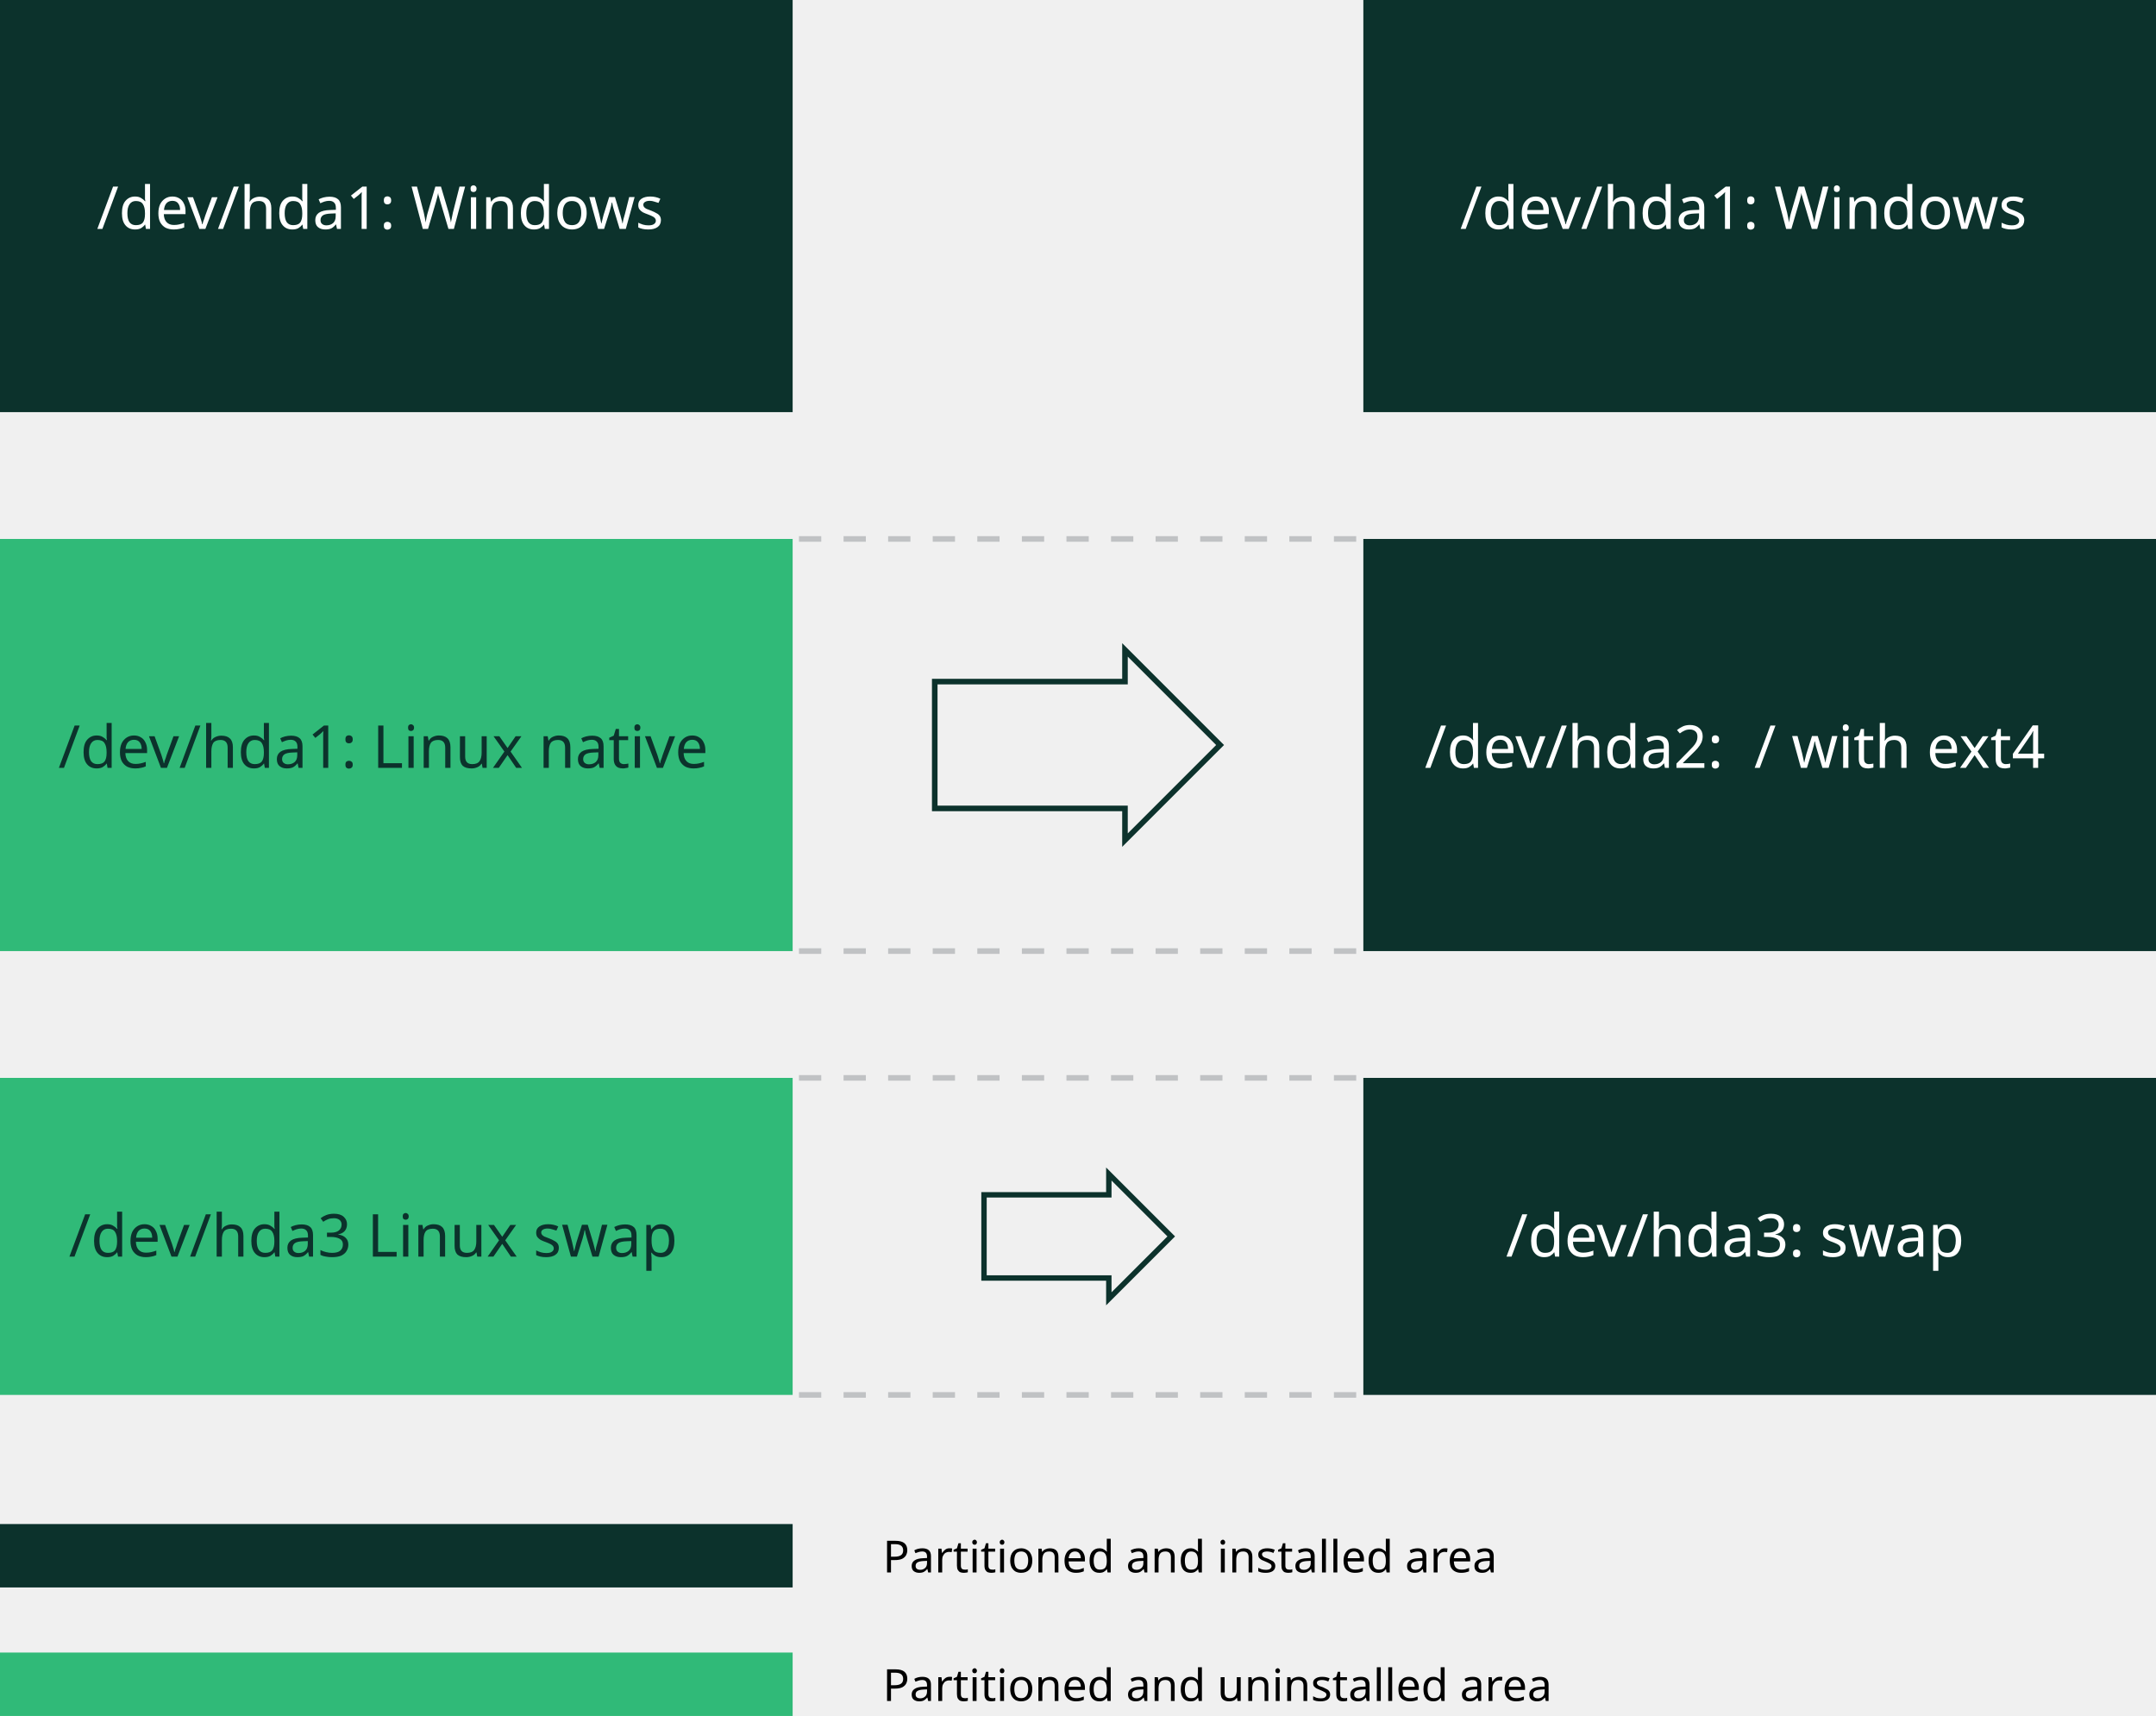
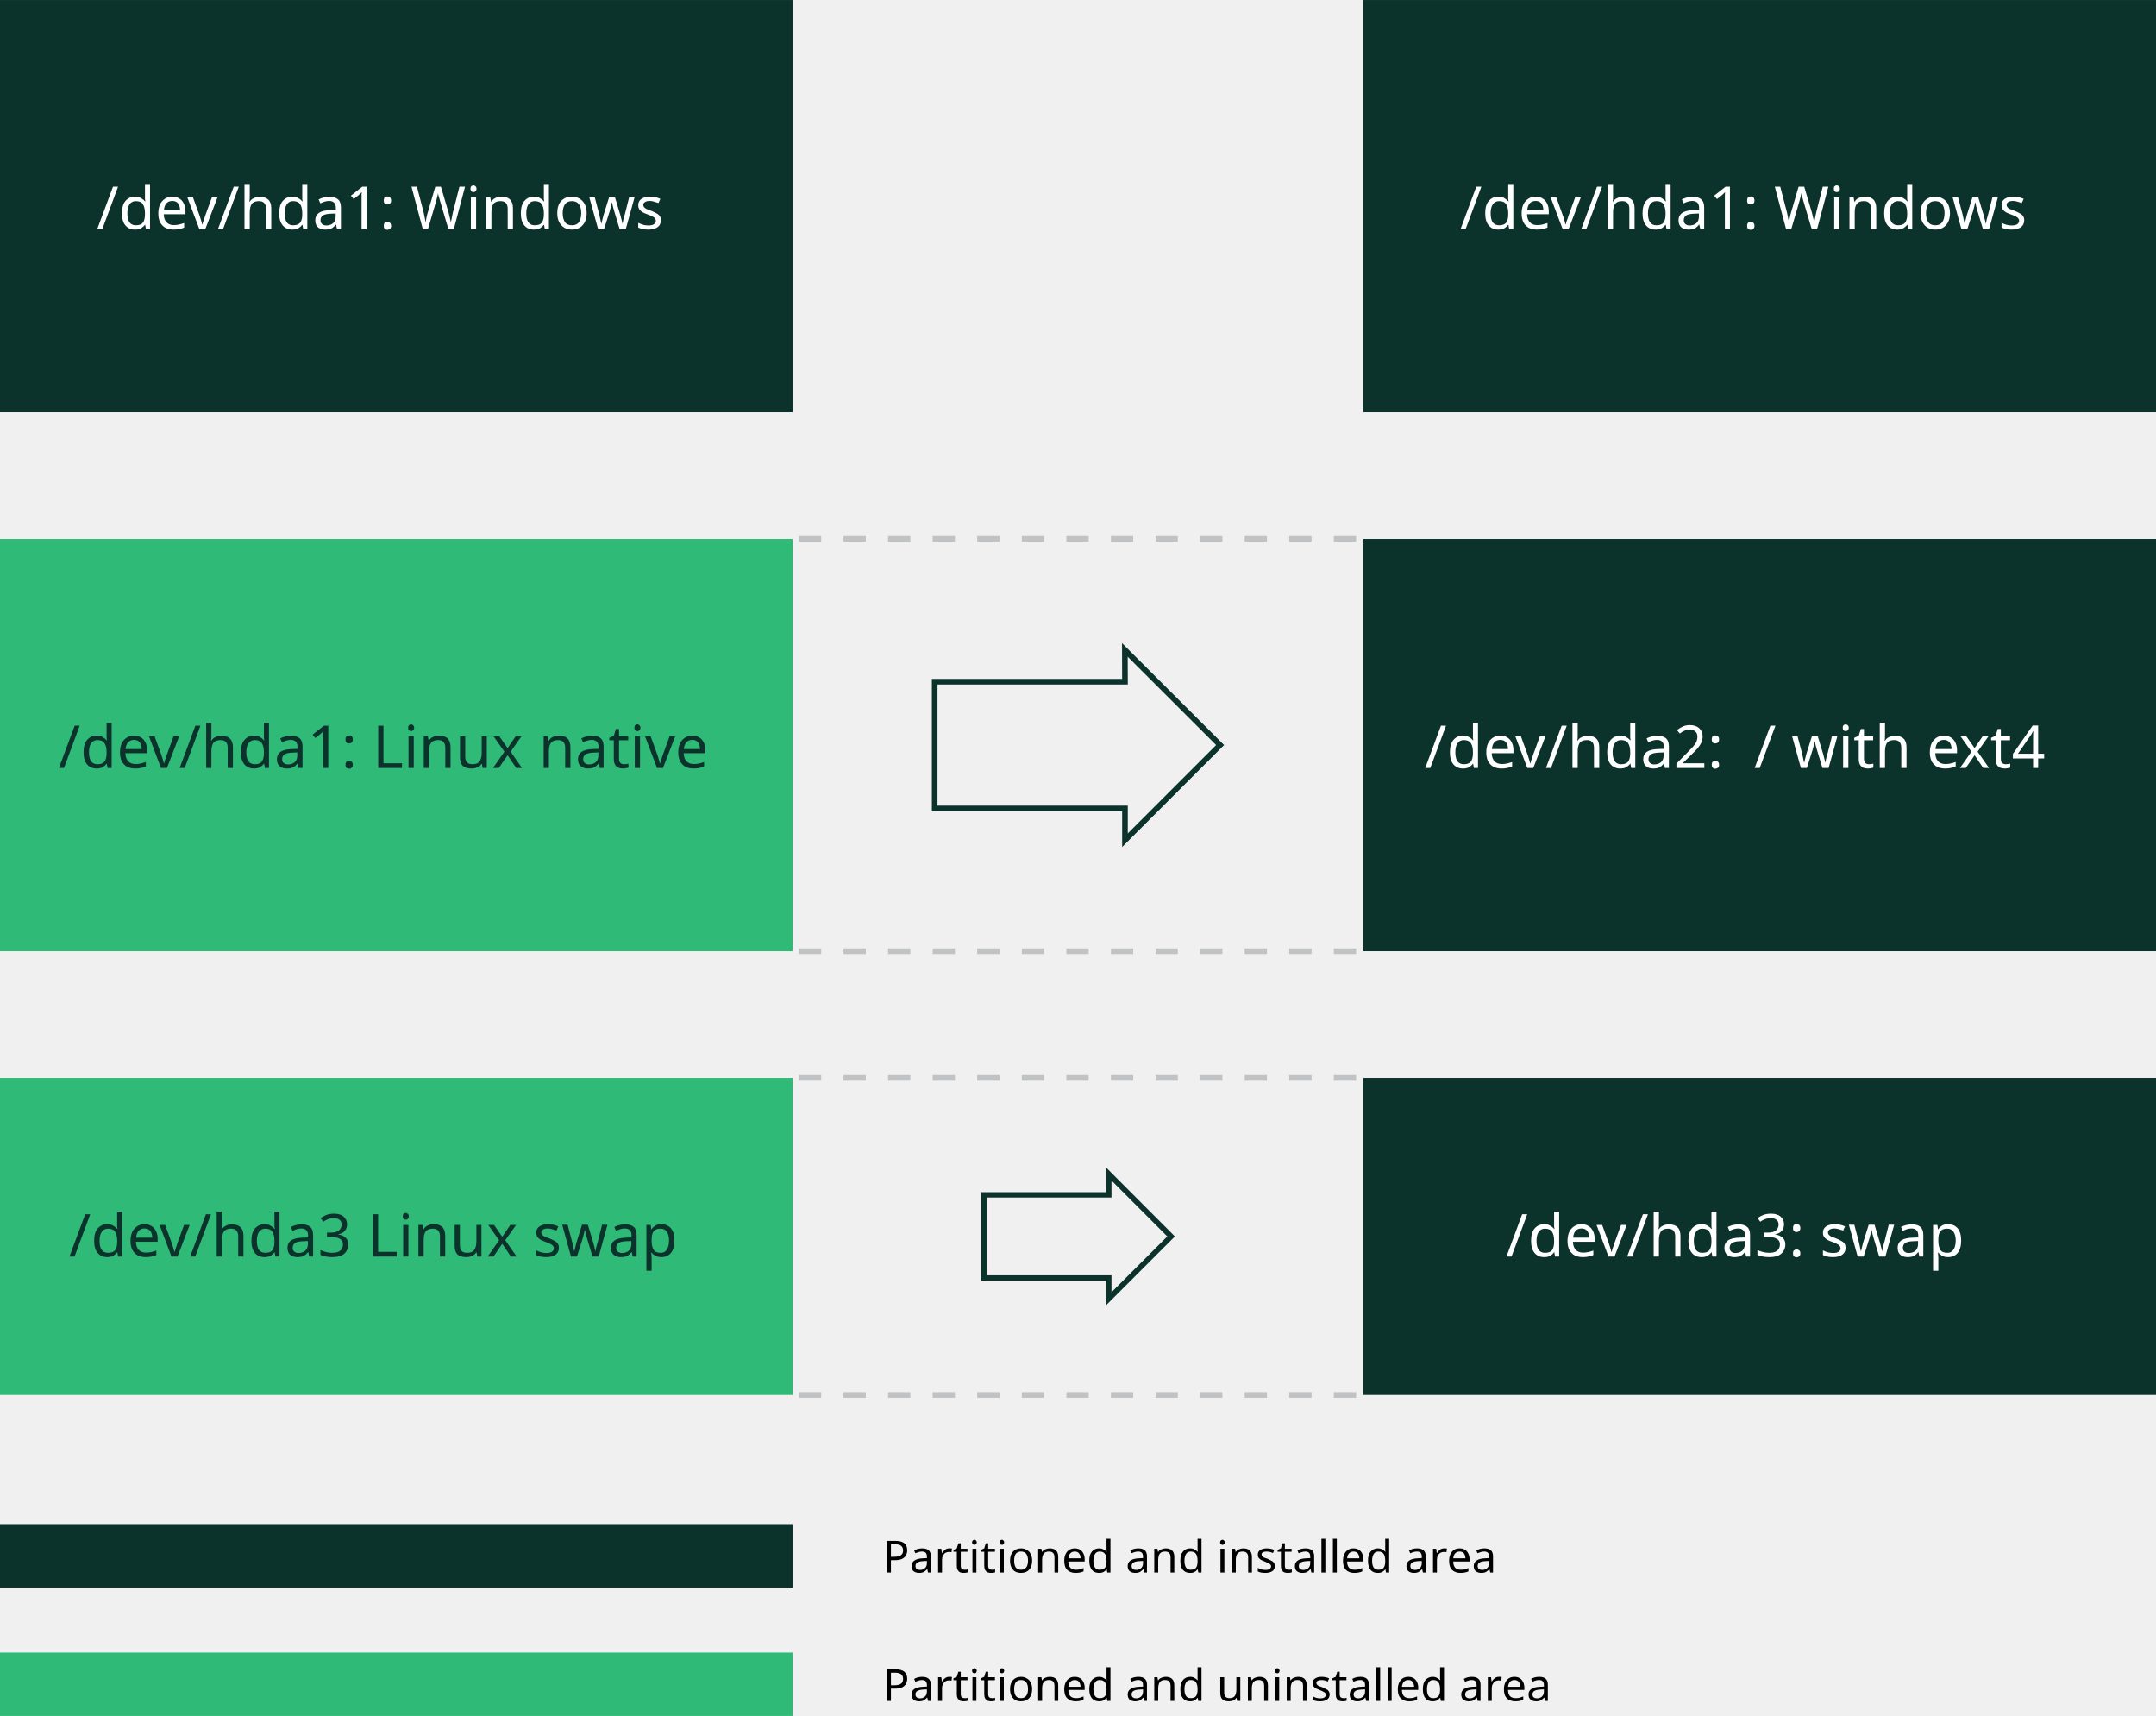
- <svg xmlns="http://www.w3.org/2000/svg" width="680" height="541.269" viewBox="0 0 179.917 143.211" version="1.1" id="svg8">
-   <defs id="defs2" />
-   <g id="layer1" transform="translate(-13.22916,-10.58333)">
-     <rect style="fill:#0c322c;stroke:none;stroke-width:1.852;stroke-linecap:round;paint-order:stroke markers fill;stop-color:#000000" id="rect853" width="66.146" height="34.396" x="13.229" y="10.583" />
-     <text xml:space="preserve" style="font-style:normal;font-variant:normal;font-weight:normal;font-stretch:normal;font-size:4.939px;line-height:1.25;font-family:Poppins;-inkscape-font-specification:Poppins;letter-spacing:0px;fill:#ffffff;stroke-width:0.265" x="21.304" y="29.688" id="text857">
-       <tspan id="tspan855" x="21.304" y="29.688" style="font-style:normal;font-variant:normal;font-weight:normal;font-stretch:normal;font-family:Poppins;-inkscape-font-specification:Poppins;fill:#ffffff;stroke-width:0.265">/dev/hda1: Windows</tspan>
+ <svg xmlns="http://www.w3.org/2000/svg" width="680" height="541.27" viewBox="0 0 179.92 143.21" version="1.1" id="svg8">
+   <g id="layer1" transform="translate(-13.23 -10.58)">
+     <rect id="rect853" width="66.15" height="34.4" x="13.23" y="10.58" fill="#0c322c" stroke="none" stroke-width="1.85" stroke-linecap="round" paint-order="stroke markers fill" stop-color="#000" />
+     <text xml:space="preserve" style="line-height:1.25;-inkscape-font-specification:Poppins" x="21.3" y="29.69" id="text857" font-style="normal" font-variant="normal" font-weight="normal" font-stretch="normal" font-size="4.94" font-family="Poppins" letter-spacing="0" fill="#fff" stroke-width=".26">
+       <tspan id="tspan855" x="21.3" y="29.69" style="-inkscape-font-specification:Poppins" font-style="normal" font-variant="normal" font-weight="normal" font-stretch="normal" font-family="Poppins" fill="#fff" stroke-width=".26">/dev/hda1: Windows</tspan>
    </text>
-     <rect style="fill:#0c322c;stroke:none;stroke-width:1.852;stroke-linecap:round;paint-order:stroke markers fill;stop-color:#000000" id="rect853-3" width="66.146" height="34.396" x="127" y="10.583" />
-     <text xml:space="preserve" style="font-style:normal;font-variant:normal;font-weight:normal;font-stretch:normal;font-size:4.939px;line-height:1.25;font-family:Poppins;-inkscape-font-specification:Poppins;letter-spacing:0px;fill:#ffffff;stroke-width:0.265" x="135.075" y="29.688" id="text857-6">
-       <tspan id="tspan855-7" x="135.075" y="29.688" style="font-style:normal;font-variant:normal;font-weight:normal;font-stretch:normal;font-family:Poppins;-inkscape-font-specification:Poppins;fill:#ffffff;stroke-width:0.265">/dev/hda1: Windows</tspan>
+     <rect id="rect853-3" width="66.15" height="34.4" x="127" y="10.58" fill="#0c322c" stroke="none" stroke-width="1.85" stroke-linecap="round" paint-order="stroke markers fill" stop-color="#000" />
+     <text xml:space="preserve" style="line-height:1.25;-inkscape-font-specification:Poppins" x="135.07" y="29.69" id="text857-6" font-style="normal" font-variant="normal" font-weight="normal" font-stretch="normal" font-size="4.94" font-family="Poppins" letter-spacing="0" fill="#fff" stroke-width=".26">
+       <tspan id="tspan855-7" x="135.07" y="29.69" style="-inkscape-font-specification:Poppins" font-style="normal" font-variant="normal" font-weight="normal" font-stretch="normal" font-family="Poppins" fill="#fff" stroke-width=".26">/dev/hda1: Windows</tspan>
    </text>
-     <rect style="fill:#30ba78;stroke:none;stroke-width:1.852;stroke-linecap:round;paint-order:stroke markers fill;stop-color:#000000" id="rect853-5" width="66.146" height="34.396" x="13.229" y="55.563" />
-     <rect style="fill:#30ba78;stroke:none;stroke-width:1.624;stroke-linecap:round;paint-order:stroke markers fill;stop-color:#000000" id="rect853-35" width="66.146" height="26.458" x="13.229" y="100.542" />
-     <rect style="fill:#0c322c;stroke:none;stroke-width:1.852;stroke-linecap:round;paint-order:stroke markers fill;stop-color:#000000" id="rect853-35-6" width="66.146" height="34.396" x="127" y="55.563" />
-     <rect style="fill:#0c322c;stroke:none;stroke-width:1.624;stroke-linecap:round;paint-order:stroke markers fill;stop-color:#000000" id="rect853-35-2" width="66.146" height="26.458" x="127" y="100.542" />
-     <text xml:space="preserve" style="font-style:normal;font-variant:normal;font-weight:normal;font-stretch:normal;font-size:4.939px;line-height:1.25;font-family:Poppins;-inkscape-font-specification:Poppins;letter-spacing:0px;fill:#ffffff;stroke-width:0.265" x="18.096" y="74.667" id="text857-9">
-       <tspan id="tspan855-1" x="18.096" y="74.667" style="font-style:normal;font-variant:normal;font-weight:normal;font-stretch:normal;font-family:Poppins;-inkscape-font-specification:Poppins;fill:#0c322c;stroke-width:0.265">/dev/hda1: Linux native</tspan>
+     <rect id="rect853-5" width="66.15" height="34.4" x="13.23" y="55.56" fill="#30ba78" stroke="none" stroke-width="1.85" stroke-linecap="round" paint-order="stroke markers fill" stop-color="#000" />
+     <rect id="rect853-35" width="66.15" height="26.46" x="13.23" y="100.54" fill="#30ba78" stroke="none" stroke-width="1.62" stroke-linecap="round" paint-order="stroke markers fill" stop-color="#000" />
+     <rect id="rect853-35-6" width="66.15" height="34.4" x="127" y="55.56" fill="#0c322c" stroke="none" stroke-width="1.85" stroke-linecap="round" paint-order="stroke markers fill" stop-color="#000" />
+     <rect id="rect853-35-2" width="66.15" height="26.46" x="127" y="100.54" fill="#0c322c" stroke="none" stroke-width="1.62" stroke-linecap="round" paint-order="stroke markers fill" stop-color="#000" />
+     <text xml:space="preserve" style="line-height:1.25;-inkscape-font-specification:Poppins" x="18.1" y="74.67" id="text857-9" font-style="normal" font-variant="normal" font-weight="normal" font-stretch="normal" font-size="4.94" font-family="Poppins" letter-spacing="0" fill="#fff" stroke-width=".26">
+       <tspan id="tspan855-1" x="18.1" y="74.67" style="-inkscape-font-specification:Poppins" font-style="normal" font-variant="normal" font-weight="normal" font-stretch="normal" font-family="Poppins" fill="#0c322c" stroke-width=".26">/dev/hda1: Linux native</tspan>
    </text>
-     <text xml:space="preserve" style="font-style:normal;font-variant:normal;font-weight:normal;font-stretch:normal;font-size:4.939px;line-height:1.25;font-family:Poppins;-inkscape-font-specification:Poppins;letter-spacing:0px;fill:#ffffff;stroke-width:0.265" x="18.978" y="115.455" id="text857-2">
-       <tspan id="tspan855-70" x="18.978" y="115.455" style="font-style:normal;font-variant:normal;font-weight:normal;font-stretch:normal;font-family:Poppins;-inkscape-font-specification:Poppins;fill:#0c322c;stroke-width:0.265">/dev/hda3 Linux swap</tspan>
+     <text xml:space="preserve" style="line-height:1.25;-inkscape-font-specification:Poppins" x="18.98" y="115.45" id="text857-2" font-style="normal" font-variant="normal" font-weight="normal" font-stretch="normal" font-size="4.94" font-family="Poppins" letter-spacing="0" fill="#fff" stroke-width=".26">
+       <tspan id="tspan855-70" x="18.98" y="115.45" style="-inkscape-font-specification:Poppins" font-style="normal" font-variant="normal" font-weight="normal" font-stretch="normal" font-family="Poppins" fill="#0c322c" stroke-width=".26">/dev/hda3 Linux swap</tspan>
    </text>
-     <text xml:space="preserve" style="font-style:normal;font-variant:normal;font-weight:normal;font-stretch:normal;font-size:4.939px;line-height:1.25;font-family:Poppins;-inkscape-font-specification:Poppins;letter-spacing:0px;fill:#ffffff;stroke-width:0.265" x="132.121" y="74.667" id="text857-93">
-       <tspan id="tspan855-6" x="132.121" y="74.667" style="font-style:normal;font-variant:normal;font-weight:normal;font-stretch:normal;font-family:Poppins;-inkscape-font-specification:Poppins;fill:#ffffff;stroke-width:0.265">/dev/hda2:  / with ext4</tspan>
+     <text xml:space="preserve" style="line-height:1.25;-inkscape-font-specification:Poppins" x="132.12" y="74.67" id="text857-93" font-style="normal" font-variant="normal" font-weight="normal" font-stretch="normal" font-size="4.94" font-family="Poppins" letter-spacing="0" fill="#fff" stroke-width=".26">
+       <tspan id="tspan855-6" x="132.12" y="74.67" style="-inkscape-font-specification:Poppins" font-style="normal" font-variant="normal" font-weight="normal" font-stretch="normal" font-family="Poppins" fill="#fff" stroke-width=".26">/dev/hda2:  / with ext4</tspan>
    </text>
-     <text xml:space="preserve" style="font-style:normal;font-variant:normal;font-weight:normal;font-stretch:normal;font-size:4.939px;line-height:1.25;font-family:Poppins;-inkscape-font-specification:Poppins;letter-spacing:0px;fill:#ffffff;stroke-width:0.265" x="138.9" y="115.455" id="text857-0">
-       <tspan id="tspan855-62" x="138.9" y="115.455" style="font-style:normal;font-variant:normal;font-weight:normal;font-stretch:normal;font-family:Poppins;-inkscape-font-specification:Poppins;fill:#ffffff;stroke-width:0.265">/dev/hda3: swap</tspan>
+     <text xml:space="preserve" style="line-height:1.25;-inkscape-font-specification:Poppins" x="138.9" y="115.45" id="text857-0" font-style="normal" font-variant="normal" font-weight="normal" font-stretch="normal" font-size="4.94" font-family="Poppins" letter-spacing="0" fill="#fff" stroke-width=".26">
+       <tspan id="tspan855-62" x="138.9" y="115.45" style="-inkscape-font-specification:Poppins" font-style="normal" font-variant="normal" font-weight="normal" font-stretch="normal" font-family="Poppins" fill="#fff" stroke-width=".26">/dev/hda3: swap</tspan>
    </text>
-     <path style="fill:none;stroke:#c0c2c4;stroke-width:0.465;stroke-linecap:butt;stroke-linejoin:miter;stroke-miterlimit:4;stroke-dasharray:1.86, 1.86;stroke-dashoffset:0;stroke-opacity:1" d="M 79.904,55.562 H 127.529" id="path964" />
-     <path style="fill:none;stroke:#c0c2c4;stroke-width:0.465;stroke-linecap:butt;stroke-linejoin:miter;stroke-miterlimit:4;stroke-dasharray:1.86, 1.86;stroke-dashoffset:0;stroke-opacity:1" d="M 79.904,89.958 H 127.529" id="path966" />
-     <path style="fill:none;stroke:#c0c2c4;stroke-width:0.465;stroke-linecap:butt;stroke-linejoin:miter;stroke-miterlimit:4;stroke-dasharray:1.86, 1.86;stroke-dashoffset:0;stroke-opacity:1" d="M 79.904,100.542 H 127.529" id="path968" />
-     <path style="fill:none;stroke:#c0c2c4;stroke-width:0.465;stroke-linecap:butt;stroke-linejoin:miter;stroke-miterlimit:4;stroke-dasharray:1.86, 1.86;stroke-dashoffset:0;stroke-opacity:1" d="M 79.904,127 H 127.529" id="path970" />
-     <path style="fill:none;stroke:#0c322c;stroke-width:0.465;stroke-linecap:butt;stroke-linejoin:miter;stroke-miterlimit:4;stroke-dasharray:none;stroke-dashoffset:0;stroke-opacity:1" d="m 107.108,64.823 7.938,7.938 -7.938,7.938 V 78.052 H 91.233 V 67.469 h 15.875 z" id="path972" />
-     <path style="fill:none;stroke:#0c322c;stroke-width:0.45;stroke-linecap:butt;stroke-linejoin:miter;stroke-miterlimit:4;stroke-dasharray:none;stroke-dashoffset:0;stroke-opacity:1" d="m 105.76,108.563 5.208,5.208 -5.208,5.208 V 117.243 H 95.344 v -6.944 h 10.416 z" id="path972-7" />
-     <rect style="fill:#0c322c;stroke:none;stroke-width:0.45;stroke-linecap:round;stroke-miterlimit:4;stroke-dasharray:none;stroke-dashoffset:0;paint-order:stroke markers fill;stop-color:#000000" id="rect1010" width="66.146" height="5.292" x="13.229" y="137.777" />
-     <rect style="fill:#30ba78;stroke:none;stroke-width:0.45;stroke-linecap:round;stroke-miterlimit:4;stroke-dasharray:none;stroke-dashoffset:0;paint-order:stroke markers fill;stop-color:#000000" id="rect1012" width="66.146" height="5.292" x="13.229" y="148.502" />
-     <text xml:space="preserve" style="font-weight:500;font-size:3.704px;line-height:1.25;font-family:Poppins;-inkscape-font-specification:'Poppins, Medium';letter-spacing:0px;stroke-width:0.265" x="86.894" y="141.815" id="text1016">
-       <tspan id="tspan1014" x="86.894" y="141.815" style="font-style:normal;font-variant:normal;font-weight:normal;font-stretch:normal;font-size:3.704px;font-family:Poppins;-inkscape-font-specification:Poppins;stroke-width:0.265">Partitioned and installed area</tspan>
+     <path d="M79.9 55.56h47.63" id="path964" fill="none" stroke="#c0c2c4" stroke-width=".47" stroke-linecap="butt" stroke-linejoin="miter" stroke-miterlimit="4" stroke-dasharray="1.86, 1.86" stroke-dashoffset="0" stroke-opacity="1" />
+     <path d="M79.9 89.96h47.63" id="path966" fill="none" stroke="#c0c2c4" stroke-width=".47" stroke-linecap="butt" stroke-linejoin="miter" stroke-miterlimit="4" stroke-dasharray="1.86, 1.86" stroke-dashoffset="0" stroke-opacity="1" />
+     <path d="M79.9 100.54h47.63" id="path968" fill="none" stroke="#c0c2c4" stroke-width=".47" stroke-linecap="butt" stroke-linejoin="miter" stroke-miterlimit="4" stroke-dasharray="1.86, 1.86" stroke-dashoffset="0" stroke-opacity="1" />
+     <path d="M79.9 127h47.63" id="path970" fill="none" stroke="#c0c2c4" stroke-width=".47" stroke-linecap="butt" stroke-linejoin="miter" stroke-miterlimit="4" stroke-dasharray="1.86, 1.86" stroke-dashoffset="0" stroke-opacity="1" />
+     <path d="m107.1 64.82 7.95 7.94-7.94 7.94v-2.65H91.23V67.47h15.88z" id="path972" fill="none" stroke="#0c322c" stroke-width=".47" stroke-linecap="butt" stroke-linejoin="miter" stroke-miterlimit="4" stroke-dasharray="none" stroke-dashoffset="0" stroke-opacity="1" />
+     <path d="m105.76 108.56 5.2 5.21-5.2 5.2v-1.73H95.34v-6.94h10.42z" id="path972-7" fill="none" stroke="#0c322c" stroke-width=".45" stroke-linecap="butt" stroke-linejoin="miter" stroke-miterlimit="4" stroke-dasharray="none" stroke-dashoffset="0" stroke-opacity="1" />
+     <rect id="rect1010" width="66.15" height="5.29" x="13.23" y="137.78" fill="#0c322c" stroke="none" stroke-width=".45" stroke-linecap="round" stroke-miterlimit="4" stroke-dasharray="none" stroke-dashoffset="0" paint-order="stroke markers fill" stop-color="#000" />
+     <rect id="rect1012" width="66.15" height="5.29" x="13.23" y="148.5" fill="#30ba78" stroke="none" stroke-width=".45" stroke-linecap="round" stroke-miterlimit="4" stroke-dasharray="none" stroke-dashoffset="0" paint-order="stroke markers fill" stop-color="#000" />
+     <text xml:space="preserve" style="line-height:1.25;-inkscape-font-specification:'Poppins, Medium'" x="86.89" y="141.82" id="text1016" font-weight="500" font-size="3.7" font-family="Poppins" letter-spacing="0" stroke-width=".26">
+       <tspan id="tspan1014" x="86.89" y="141.82" style="-inkscape-font-specification:Poppins" font-style="normal" font-variant="normal" font-weight="normal" font-stretch="normal" font-size="3.7" font-family="Poppins" stroke-width=".26">Partitioned and installed area</tspan>
    </text>
-     <text xml:space="preserve" style="font-weight:500;font-size:3.704px;line-height:1.25;font-family:Poppins;-inkscape-font-specification:'Poppins, Medium';letter-spacing:0px;stroke-width:0.265" x="86.894" y="152.541" id="text1020">
-       <tspan id="tspan1018" x="86.894" y="152.541" style="font-style:normal;font-variant:normal;font-weight:normal;font-stretch:normal;font-size:3.704px;font-family:Poppins;-inkscape-font-specification:Poppins;stroke-width:0.265">Partitioned and uninstalled area</tspan>
+     <text xml:space="preserve" style="line-height:1.25;-inkscape-font-specification:'Poppins, Medium'" x="86.89" y="152.54" id="text1020" font-weight="500" font-size="3.7" font-family="Poppins" letter-spacing="0" stroke-width=".26">
+       <tspan id="tspan1018" x="86.89" y="152.54" style="-inkscape-font-specification:Poppins" font-style="normal" font-variant="normal" font-weight="normal" font-stretch="normal" font-size="3.7" font-family="Poppins" stroke-width=".26">Partitioned and uninstalled area</tspan>
    </text>
  </g>
</svg>
